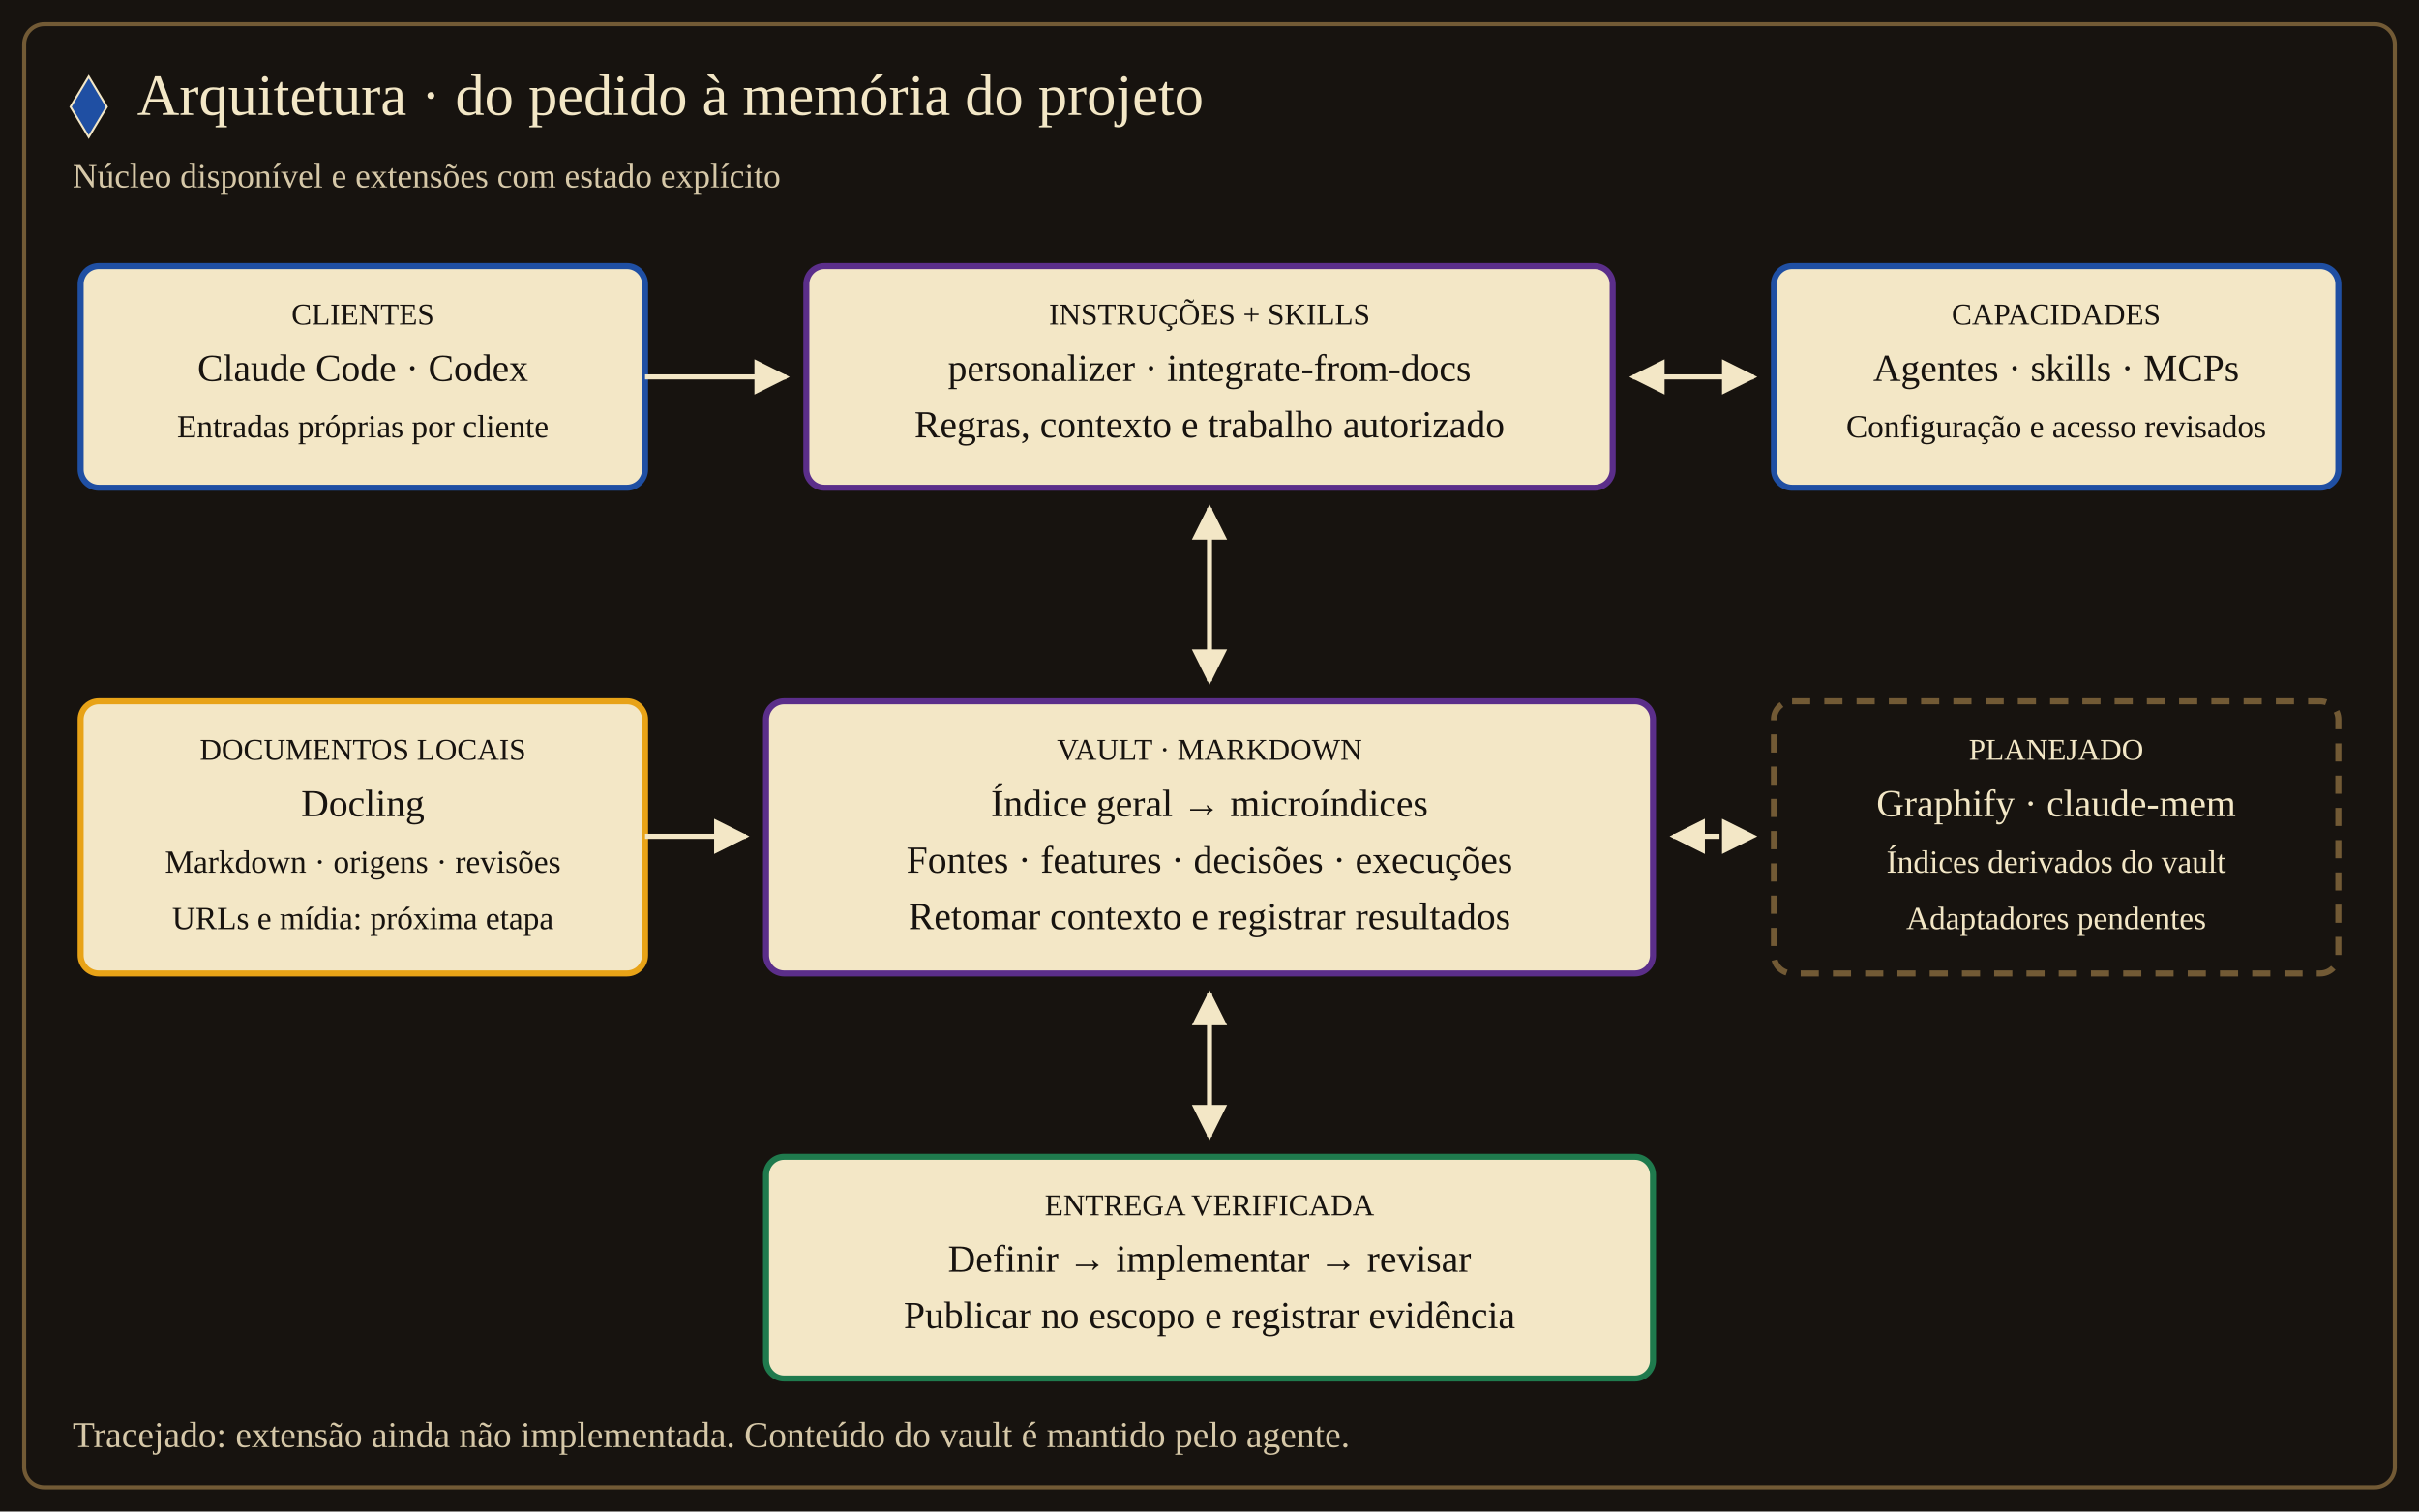
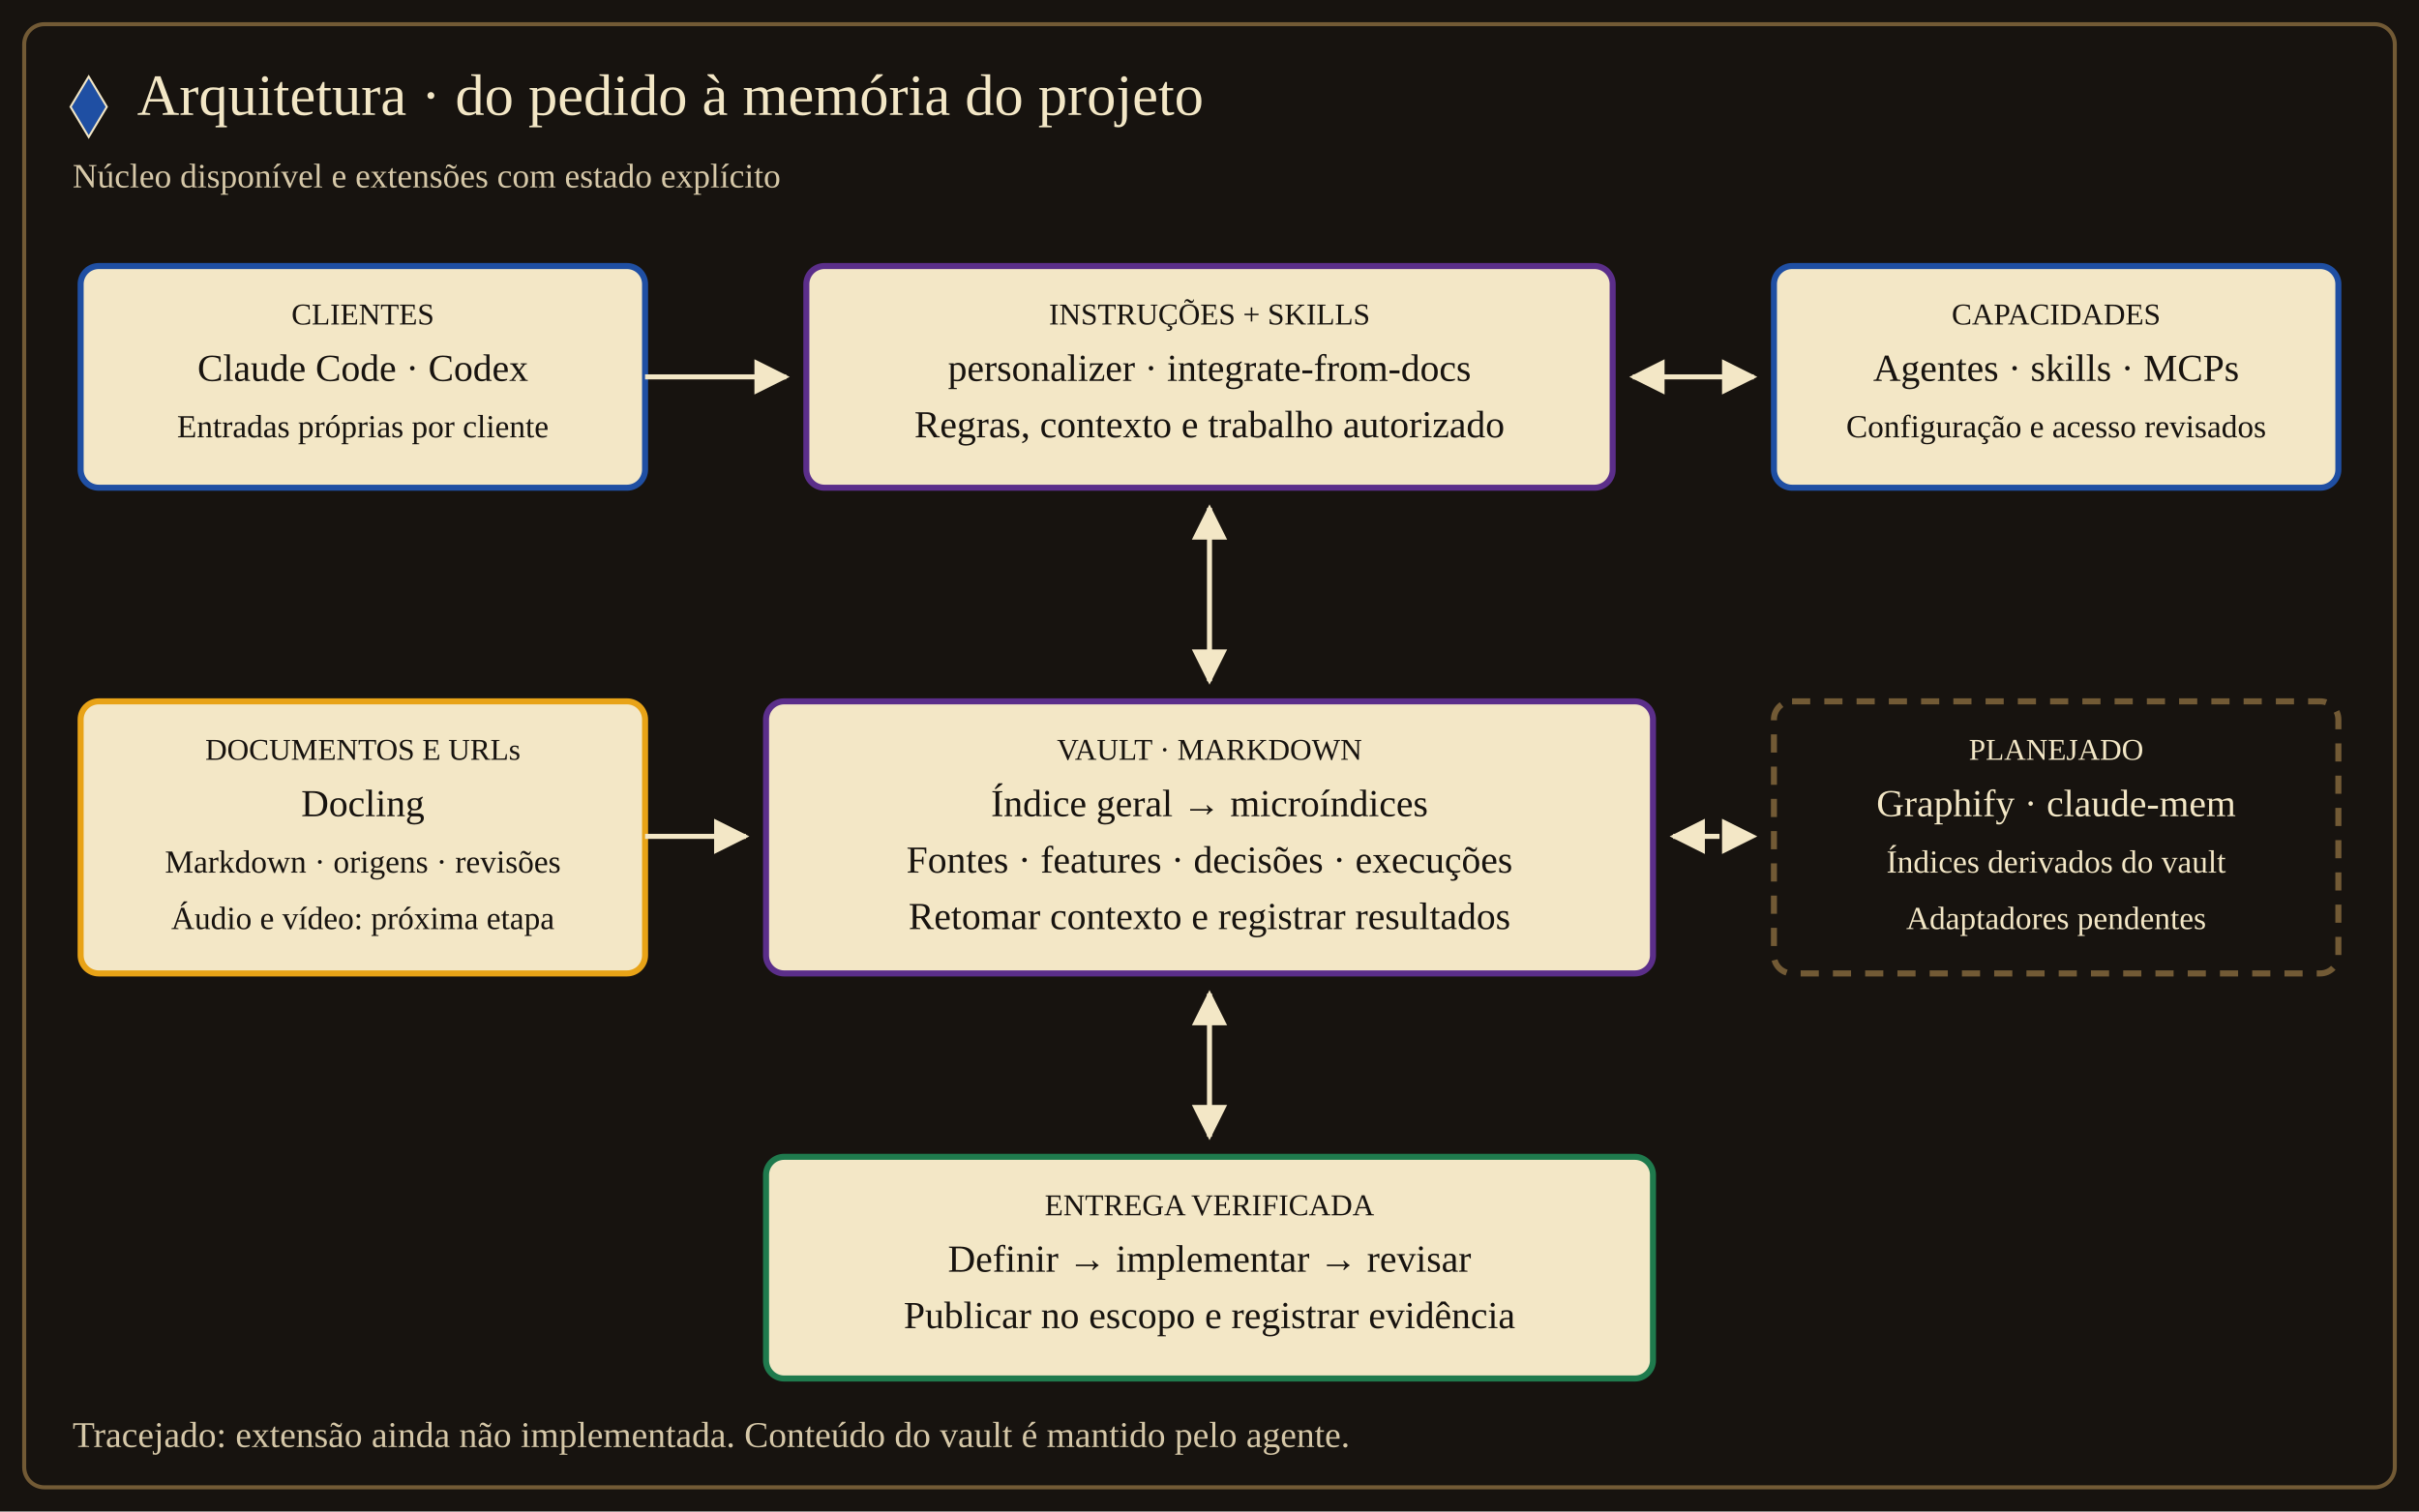
<svg xmlns="http://www.w3.org/2000/svg" viewBox="0 0 1200 750" width="1200" height="750" role="img" aria-labelledby="title desc" font-family="Georgia, 'Times New Roman', serif">
  <defs>
    <marker id="arrow" viewBox="0 0 10 10" refX="9" refY="5" markerWidth="7" markerHeight="7" orient="auto-start-reverse">
      <path d="M0 0 L10 5 L0 10 Z" fill="#F3E7C6" />
    </marker>
  </defs>
  <rect width="1200" height="750" fill="#17130f" />
  <rect x="12" y="12" width="1176" height="726" rx="10" fill="none" stroke="#725a35" stroke-width="2" />
  <path d="M35 53 L44 38 L53 53 L44 68 Z" fill="#1F4FA3" stroke="#F3E7C6" />
  <text x="68" y="57" text-anchor="start" font-size="29" fill="#F3E7C6" data-max-width="1080">Arquitetura · do pedido à memória do projeto</text>
  <text x="36" y="93" text-anchor="start" font-size="17" fill="#d6c8a8" data-max-width="1128">Núcleo disponível e extensões com estado explícito</text>
  <rect x="40" y="132" width="280" height="110" rx="9" fill="#F3E7C6" stroke="#1F4FA3" stroke-width="3" />
  <text x="180.0" y="161" text-anchor="middle" font-size="15" fill="#17130f" data-max-width="258">CLIENTES</text>
  <text x="180.0" y="189" text-anchor="middle" font-size="19" fill="#17130f" data-max-width="258">Claude Code · Codex</text>
  <text x="180.0" y="217" text-anchor="middle" font-size="16" fill="#17130f" data-max-width="258">Entradas próprias por cliente</text>
  <rect x="400" y="132" width="400" height="110" rx="9" fill="#F3E7C6" stroke="#5B2E8A" stroke-width="3" />
  <text x="600.0" y="161" text-anchor="middle" font-size="15" fill="#17130f" data-max-width="378">INSTRUÇÕES + SKILLS</text>
  <text x="600.0" y="189" text-anchor="middle" font-size="19" fill="#17130f" data-max-width="378">personalizer · integrate-from-docs</text>
  <text x="600.0" y="217" text-anchor="middle" font-size="19" fill="#17130f" data-max-width="378">Regras, contexto e trabalho autorizado</text>
  <rect x="880" y="132" width="280" height="110" rx="9" fill="#F3E7C6" stroke="#1F4FA3" stroke-width="3" />
  <text x="1020.0" y="161" text-anchor="middle" font-size="15" fill="#17130f" data-max-width="258">CAPACIDADES</text>
  <text x="1020.0" y="189" text-anchor="middle" font-size="19" fill="#17130f" data-max-width="258">Agentes · skills · MCPs</text>
  <text x="1020.0" y="217" text-anchor="middle" font-size="16" fill="#17130f" data-max-width="258">Configuração e acesso revisados</text>
  <rect x="40" y="348" width="280" height="135" rx="9" fill="#F3E7C6" stroke="#E8A317" stroke-width="3" />
-   <text x="180.0" y="377" text-anchor="middle" font-size="15" fill="#17130f" data-max-width="258">DOCUMENTOS LOCAIS</text>
+   <text x="180.0" y="377" text-anchor="middle" font-size="15" fill="#17130f" data-max-width="258">DOCUMENTOS E URLs</text>
  <text x="180.0" y="405" text-anchor="middle" font-size="19" fill="#17130f" data-max-width="258">Docling</text>
  <text x="180.0" y="433" text-anchor="middle" font-size="16" fill="#17130f" data-max-width="258">Markdown · origens · revisões</text>
-   <text x="180.0" y="461" text-anchor="middle" font-size="16" fill="#17130f" data-max-width="258">URLs e mídia: próxima etapa</text>
+   <text x="180.0" y="461" text-anchor="middle" font-size="16" fill="#17130f" data-max-width="258">Áudio e vídeo: próxima etapa</text>
  <rect x="380" y="348" width="440" height="135" rx="9" fill="#F3E7C6" stroke="#5B2E8A" stroke-width="3" />
  <text x="600.0" y="377" text-anchor="middle" font-size="15" fill="#17130f" data-max-width="418">VAULT · MARKDOWN</text>
  <text x="600.0" y="405" text-anchor="middle" font-size="19" fill="#17130f" data-max-width="418">Índice geral → microíndices</text>
  <text x="600.0" y="433" text-anchor="middle" font-size="19" fill="#17130f" data-max-width="418">Fontes · features · decisões · execuções</text>
  <text x="600.0" y="461" text-anchor="middle" font-size="19" fill="#17130f" data-max-width="418">Retomar contexto e registrar resultados</text>
  <rect x="880" y="348" width="280" height="135" rx="9" fill="#17130f" stroke="#725a35" stroke-width="3" stroke-dasharray="9 7" />
  <text x="1020.0" y="377" text-anchor="middle" font-size="15" fill="#F3E7C6" data-max-width="258">PLANEJADO</text>
  <text x="1020.0" y="405" text-anchor="middle" font-size="19" fill="#F3E7C6" data-max-width="258">Graphify · claude-mem</text>
  <text x="1020.0" y="433" text-anchor="middle" font-size="16" fill="#F3E7C6" data-max-width="258">Índices derivados do vault</text>
  <text x="1020.0" y="461" text-anchor="middle" font-size="16" fill="#F3E7C6" data-max-width="258">Adaptadores pendentes</text>
  <rect x="380" y="574" width="440" height="110" rx="9" fill="#F3E7C6" stroke="#1F7A4D" stroke-width="3" />
  <text x="600.0" y="603" text-anchor="middle" font-size="15" fill="#17130f" data-max-width="418">ENTREGA VERIFICADA</text>
  <text x="600.0" y="631" text-anchor="middle" font-size="19" fill="#17130f" data-max-width="418">Definir → implementar → revisar</text>
  <text x="600.0" y="659" text-anchor="middle" font-size="19" fill="#17130f" data-max-width="418">Publicar no escopo e registrar evidência</text>
  <path d="M320 187 H390" fill="none" stroke="#F3E7C6" stroke-width="2.5" marker-end="url(#arrow)" />
  <path d="M810 187 H870" fill="none" stroke="#F3E7C6" stroke-width="2.5" marker-end="url(#arrow)" marker-start="url(#arrow)" />
  <path d="M600 252 V338" fill="none" stroke="#F3E7C6" stroke-width="2.5" marker-end="url(#arrow)" marker-start="url(#arrow)" />
  <path d="M320 415 H370" fill="none" stroke="#F3E7C6" stroke-width="2.5" marker-end="url(#arrow)" />
  <path d="M830 415 H870" fill="none" stroke="#F3E7C6" stroke-width="2.5" marker-end="url(#arrow)" stroke-dasharray="8 7" marker-start="url(#arrow)" />
  <path d="M600 493 V564" fill="none" stroke="#F3E7C6" stroke-width="2.5" marker-end="url(#arrow)" marker-start="url(#arrow)" />
  <text x="36" y="718" text-anchor="start" font-size="18" fill="#d6c8a8" data-max-width="1128">Tracejado: extensão ainda não implementada. Conteúdo do vault é mantido pelo agente.</text>
</svg>
